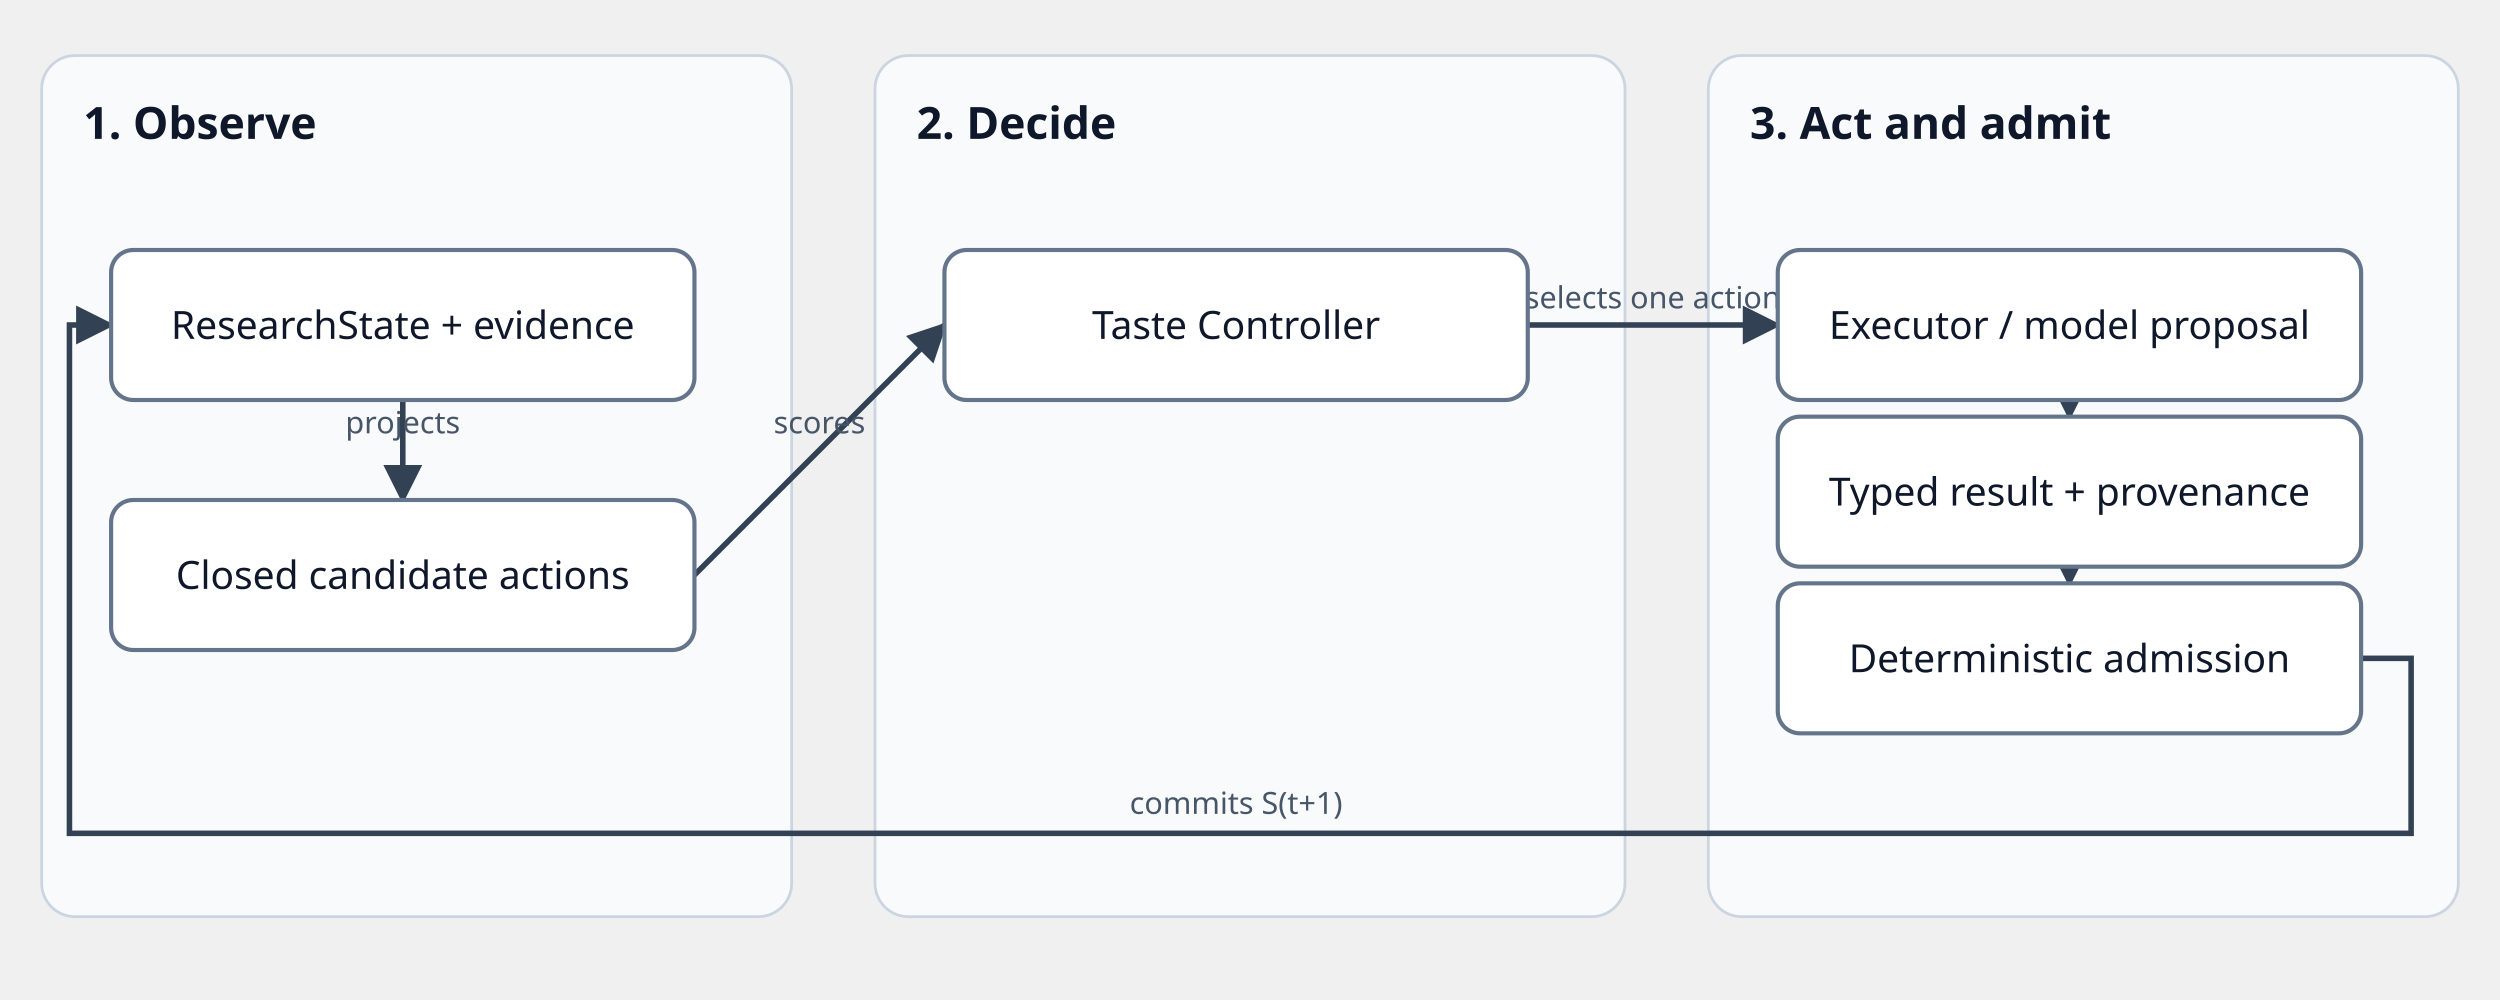
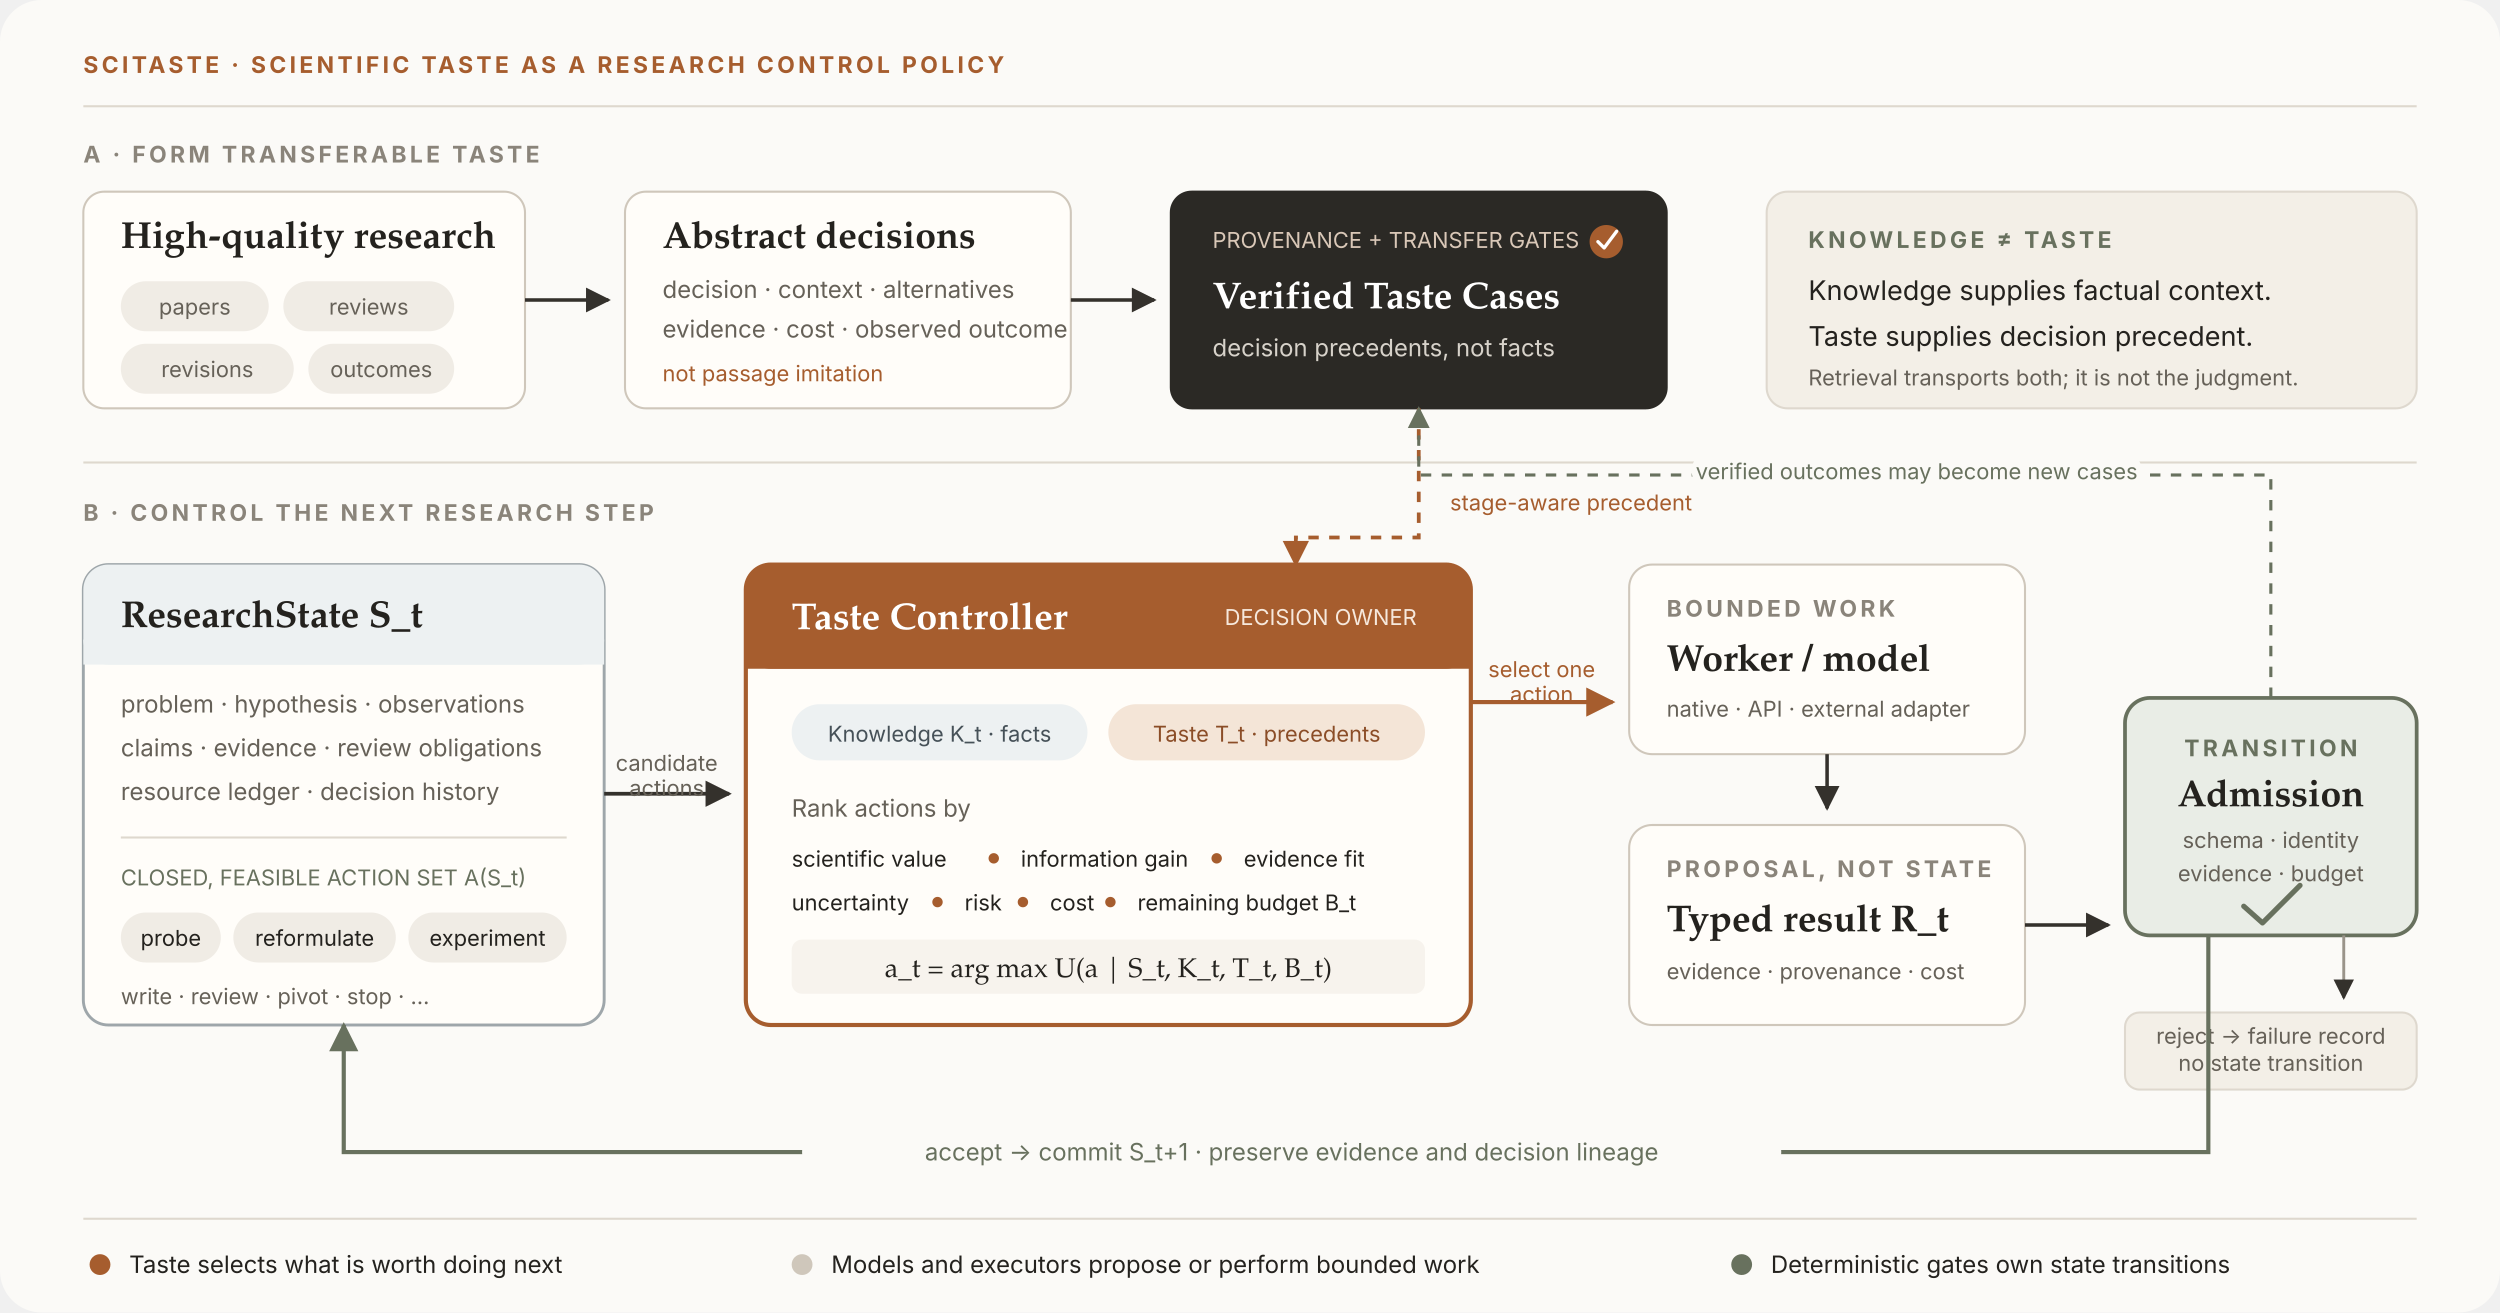
- <svg xmlns="http://www.w3.org/2000/svg" width="900" height="360" viewBox="0 0 900 360" role="img" aria-labelledby="figure-title figure-description">
+ <svg xmlns="http://www.w3.org/2000/svg" width="1200" height="630" viewBox="0 0 1200 630" role="img" aria-labelledby="figure-title figure-description">
  <defs>
-     <marker id="arrow" viewBox="0 0 10 10" refX="9" refY="5" markerWidth="7" markerHeight="7" orient="auto-start-reverse">
-       <path d="M 0 0 L 10 5 L 0 10 z" fill="#334155" />
+     <marker id="arrow-ink" viewBox="0 0 10 10" refX="9" refY="5" markerWidth="7" markerHeight="7" orient="auto-start-reverse">
+       <path d="M 0 0 L 10 5 L 0 10 z" fill="#34312c" />
    </marker>
+     <marker id="arrow-accent" viewBox="0 0 10 10" refX="9" refY="5" markerWidth="7" markerHeight="7" orient="auto-start-reverse">
+       <path d="M 0 0 L 10 5 L 0 10 z" fill="#a65d2e" />
+     </marker>
+     <marker id="arrow-sage" viewBox="0 0 10 10" refX="9" refY="5" markerWidth="7" markerHeight="7" orient="auto-start-reverse">
+       <path d="M 0 0 L 10 5 L 0 10 z" fill="#68715e" />
+     </marker>
+     <style>
+       .sans { font-family: Inter, ui-sans-serif, -apple-system, BlinkMacSystemFont, "Segoe UI", sans-serif; }
+       .serif { font-family: "Iowan Old Style", "Palatino Linotype", Palatino, Georgia, serif; }
+       .label { font-size: 11px; font-weight: 700; letter-spacing: 1.6px; }
+       .heading { font-size: 18px; font-weight: 700; }
+       .body { font-size: 13px; }
+       .small { font-size: 11.5px; }
+       .micro { font-size: 10.5px; }
+       .ink { fill: #24221e; }
+       .soft { fill: #666158; }
+       .faint { fill: #8a847a; }
+     </style>
  </defs>
-   <g id="panel-observe" data-kind="panel">
-     <rect x="15" y="20" width="270" height="310" rx="12" fill="#f8fafc" stroke="#cbd5e1" />
-     <text x="30" y="50" font-family="sans-serif" font-size="16" font-weight="600" fill="#0f172a">1. Observe</text>
+   <rect width="1200" height="630" rx="20" fill="#fbfaf7" />
+   <text x="40" y="35" class="sans label" fill="#a65d2e">SCITASTE · SCIENTIFIC TASTE AS A RESEARCH CONTROL POLICY</text>
+   <line x1="40" y1="51" x2="1160" y2="51" stroke="#ded8ce" />
+   <g id="taste-formation" data-kind="panel">
+     <text x="40" y="78" class="sans label" fill="#8a847a">A · FORM TRANSFERABLE TASTE</text>
+     <g id="high-quality-research" data-kind="entity" data-role="source-evidence">
+       <rect x="40" y="92" width="212" height="104" rx="10" fill="#fffdf9" stroke="#cfc7bb" />
+       <text x="58" y="119" class="serif heading ink">High-quality research</text>
+       <g class="sans micro soft">
+         <rect x="58" y="135" width="71" height="24" rx="12" fill="#f0ece5" />
+         <text x="93.5" y="151" text-anchor="middle">papers</text>
+         <rect x="136" y="135" width="82" height="24" rx="12" fill="#f0ece5" />
+         <text x="177" y="151" text-anchor="middle">reviews</text>
+         <rect x="58" y="165" width="83" height="24" rx="12" fill="#f0ece5" />
+         <text x="99.5" y="181" text-anchor="middle">revisions</text>
+         <rect x="148" y="165" width="70" height="24" rx="12" fill="#f0ece5" />
+         <text x="183" y="181" text-anchor="middle">outcomes</text>
+       </g>
+     </g>
+     <path d="M252 144 H292" fill="none" stroke="#34312c" stroke-width="1.7" marker-end="url(#arrow-ink)" />
+     <g id="taste-abstraction" data-kind="entity" data-role="abstraction">
+       <rect x="300" y="92" width="214" height="104" rx="10" fill="#fffdf9" stroke="#cfc7bb" />
+       <text x="318" y="119" class="serif heading ink">Abstract decisions</text>
+       <text x="318" y="143" class="sans small soft">decision · context · alternatives</text>
+       <text x="318" y="162" class="sans small soft">evidence · cost · observed outcome</text>
+       <text x="318" y="183" class="sans micro" fill="#a65d2e">not passage imitation</text>
+     </g>
+     <path d="M514 144 H554" fill="none" stroke="#34312c" stroke-width="1.7" marker-end="url(#arrow-ink)" />
+     <g id="taste-library" data-kind="entity" data-role="decision-precedent">
+       <rect x="562" y="92" width="238" height="104" rx="10" fill="#2b2925" stroke="#2b2925" />
+       <text x="582" y="119" class="sans micro" fill="#d9c7b7">PROVENANCE + TRANSFER GATES</text>
+       <text x="582" y="148" class="serif heading" fill="#ffffff">Verified Taste Cases</text>
+       <text x="582" y="171" class="sans small" fill="#d7d2ca">decision precedents, not facts</text>
+       <circle cx="771" cy="116" r="8" fill="#a65d2e" />
+       <path d="M767 116 L770 119 L776 111" fill="none" stroke="#fff" stroke-width="1.6" stroke-linecap="round" stroke-linejoin="round" />
+     </g>
+     <g id="knowledge-taste-distinction" data-kind="annotation">
+       <rect x="848" y="92" width="312" height="104" rx="10" fill="#f3efe7" stroke="#ded8ce" />
+       <text x="868" y="119" class="sans label" fill="#68715e">KNOWLEDGE ≠ TASTE</text>
+       <text x="868" y="144" class="sans body ink">Knowledge supplies factual context.</text>
+       <text x="868" y="166" class="sans body ink">Taste supplies decision precedent.</text>
+       <text x="868" y="185" class="sans micro soft">Retrieval transports both; it is not the judgment.</text>
+     </g>
  </g>
-   <g id="panel-decide" data-kind="panel">
-     <rect x="315" y="20" width="270" height="310" rx="12" fill="#f8fafc" stroke="#cbd5e1" />
-     <text x="330" y="50" font-family="sans-serif" font-size="16" font-weight="600" fill="#0f172a">2. Decide</text>
+   <line x1="40" y1="222" x2="1160" y2="222" stroke="#ded8ce" />
+   <text x="40" y="250" class="sans label" fill="#8a847a">B · CONTROL THE NEXT RESEARCH STEP</text>
+   <g id="research-state" data-kind="entity" data-role="canonical-state">
+     <rect x="40" y="271" width="250" height="221" rx="12" fill="#fffdf9" stroke="#9ea6aa" stroke-width="1.4" />
+     <rect x="40" y="271" width="250" height="48" rx="12" fill="#edf1f2" />
+     <path d="M40 307 H290 V319 H40 Z" fill="#edf1f2" />
+     <text x="58" y="301" class="serif heading ink">ResearchState S_t</text>
+     <text x="58" y="342" class="sans small soft">problem · hypothesis · observations</text>
+     <text x="58" y="363" class="sans small soft">claims · evidence · review obligations</text>
+     <text x="58" y="384" class="sans small soft">resource ledger · decision history</text>
+     <line x1="58" y1="402" x2="272" y2="402" stroke="#ded8ce" />
+     <text x="58" y="425" class="sans micro" fill="#68715e">CLOSED, FEASIBLE ACTION SET A(S_t)</text>
+     <g class="sans micro ink">
+       <rect x="58" y="438" width="48" height="24" rx="12" fill="#f0ece5" />
+       <text x="82" y="454" text-anchor="middle">probe</text>
+       <rect x="112" y="438" width="78" height="24" rx="12" fill="#f0ece5" />
+       <text x="151" y="454" text-anchor="middle">reformulate</text>
+       <rect x="196" y="438" width="76" height="24" rx="12" fill="#f0ece5" />
+       <text x="234" y="454" text-anchor="middle">experiment</text>
+       <text x="58" y="482" class="sans micro soft">write · review · pivot · stop · …</text>
+     </g>
  </g>
-   <g id="panel-act-admit" data-kind="panel">
-     <rect x="615" y="20" width="270" height="310" rx="12" fill="#f8fafc" stroke="#cbd5e1" />
-     <text x="630" y="50" font-family="sans-serif" font-size="16" font-weight="600" fill="#0f172a">3. Act and admit</text>
+   <path d="M290 381 H350" fill="none" stroke="#34312c" stroke-width="1.8" marker-end="url(#arrow-ink)" />
+   <text x="320" y="370" text-anchor="middle" class="sans micro soft">candidate</text>
+   <text x="320" y="382" text-anchor="middle" class="sans micro soft">actions</text>
+   <g id="taste-controller" data-kind="entity" data-role="decision-owner">
+     <rect x="358" y="271" width="348" height="221" rx="12" fill="#fffdf9" stroke="#a65d2e" stroke-width="2" />
+     <rect x="358" y="271" width="348" height="50" rx="12" fill="#a65d2e" />
+     <path d="M358 307 H706 V321 H358 Z" fill="#a65d2e" />
+     <text x="380" y="302" class="serif heading" fill="#ffffff">Taste Controller</text>
+     <text x="680" y="300" text-anchor="end" class="sans micro" fill="#f6e8dc">DECISION OWNER</text>
+     <g class="sans micro">
+       <rect x="380" y="338" width="142" height="27" rx="13.5" fill="#edf1f2" />
+       <text x="451" y="356" text-anchor="middle" fill="#465158">Knowledge K_t · facts</text>
+       <rect x="532" y="338" width="152" height="27" rx="13.5" fill="#f4e5d7" />
+       <text x="608" y="356" text-anchor="middle" fill="#8b4d27">Taste T_t · precedents</text>
+     </g>
+     <text x="380" y="392" class="sans small soft">Rank actions by</text>
+     <g class="sans micro ink">
+       <text x="380" y="416">scientific value</text>
+       <circle cx="477" cy="412" r="2.5" fill="#a65d2e" />
+       <text x="490" y="416">information gain</text>
+       <circle cx="584" cy="412" r="2.5" fill="#a65d2e" />
+       <text x="597" y="416">evidence fit</text>
+       <text x="380" y="437">uncertainty</text>
+       <circle cx="450" cy="433" r="2.5" fill="#a65d2e" />
+       <text x="463" y="437">risk</text>
+       <circle cx="491" cy="433" r="2.5" fill="#a65d2e" />
+       <text x="504" y="437">cost</text>
+       <circle cx="533" cy="433" r="2.5" fill="#a65d2e" />
+       <text x="546" y="437">remaining budget B_t</text>
+     </g>
+     <rect x="380" y="451" width="304" height="26" rx="5" fill="#f7f3ed" />
+     <text x="532" y="469" text-anchor="middle" class="serif body ink">a_t = arg max U(a | S_t, K_t, T_t, B_t)</text>
  </g>
-   <g id="relation-state-candidates" data-kind="relation">
-     <line x1="145.0" y1="144.0" x2="145.0" y2="180.0" fill="none" stroke="#334155" stroke-width="2" marker-end="url(#arrow)" />
-     <text x="145.0" y="156.0" text-anchor="middle" font-family="sans-serif" font-size="11" fill="#475569">projects</text>
+   <path d="M681 196 V258 H622 V271" fill="none" stroke="#a65d2e" stroke-width="1.8" stroke-dasharray="5 5" marker-end="url(#arrow-accent)" />
+   <text x="696" y="245" class="sans micro" fill="#a65d2e">stage-aware precedent</text>
+   <path d="M706 337 H774" fill="none" stroke="#a65d2e" stroke-width="2" marker-end="url(#arrow-accent)" />
+   <text x="740" y="325" text-anchor="middle" class="sans micro" fill="#a65d2e">select one</text>
+   <text x="740" y="337" text-anchor="middle" class="sans micro" fill="#a65d2e">action</text>
+   <g id="bounded-work" data-kind="entity" data-role="proposal-and-execution">
+     <rect x="782" y="271" width="190" height="91" rx="11" fill="#fffdf9" stroke="#cfc7bb" />
+     <text x="800" y="296" class="sans label" fill="#8a847a">BOUNDED WORK</text>
+     <text x="800" y="322" class="serif heading ink">Worker / model</text>
+     <text x="800" y="344" class="sans micro soft">native · API · external adapter</text>
  </g>
-   <g id="relation-candidates-controller" data-kind="relation">
-     <line x1="250.0" y1="207.0" x2="340.0" y2="117.0" fill="none" stroke="#334155" stroke-width="2" marker-end="url(#arrow)" />
-     <text x="295.0" y="156.0" text-anchor="middle" font-family="sans-serif" font-size="11" fill="#475569">scores</text>
+   <path d="M877 362 V388" fill="none" stroke="#34312c" stroke-width="1.7" marker-end="url(#arrow-ink)" />
+   <g id="typed-result" data-kind="entity" data-role="unadmitted-result">
+     <rect x="782" y="396" width="190" height="96" rx="11" fill="#fffdf9" stroke="#cfc7bb" />
+     <text x="800" y="421" class="sans label" fill="#8a847a">PROPOSAL, NOT STATE</text>
+     <text x="800" y="447" class="serif heading ink">Typed result R_t</text>
+     <text x="800" y="470" class="sans micro soft">evidence · provenance · cost</text>
  </g>
-   <g id="relation-controller-worker" data-kind="relation">
-     <line x1="550.0" y1="117.0" x2="640.0" y2="117.0" fill="none" stroke="#334155" stroke-width="2" marker-end="url(#arrow)" />
-     <text x="595.0" y="111.0" text-anchor="middle" font-family="sans-serif" font-size="11" fill="#475569">selects one action</text>
+   <path d="M972 444 H1012" fill="none" stroke="#34312c" stroke-width="1.7" marker-end="url(#arrow-ink)" />
+   <g id="admission-gate" data-kind="entity" data-role="transition-authority">
+     <rect x="1020" y="335" width="140" height="114" rx="12" fill="#e9ede6" stroke="#68715e" stroke-width="1.8" />
+     <text x="1090" y="363" text-anchor="middle" class="sans label" fill="#68715e">TRANSITION</text>
+     <text x="1090" y="387" text-anchor="middle" class="serif heading ink">Admission</text>
+     <text x="1090" y="407" text-anchor="middle" class="sans micro soft">schema · identity</text>
+     <text x="1090" y="423" text-anchor="middle" class="sans micro soft">evidence · budget</text>
+     <path d="M1077 435 L1086 443 L1104 425" fill="none" stroke="#68715e" stroke-width="2.5" stroke-linecap="round" stroke-linejoin="round" />
  </g>
-   <g id="relation-worker-result" data-kind="relation">
-     <line x1="745.0" y1="144.0" x2="745.0" y2="150.0" fill="none" stroke="#334155" stroke-width="2" marker-end="url(#arrow)" />
-     <text x="745.0" y="141.0" text-anchor="middle" font-family="sans-serif" font-size="11" fill="#475569">returns</text>
+   <path d="M1090 335 V228 H681 V196" fill="none" stroke="#68715e" stroke-width="1.5" stroke-dasharray="5 5" marker-end="url(#arrow-sage)" />
+   <rect x="812" y="216" width="216" height="20" rx="10" fill="#fbfaf7" />
+   <text x="920" y="230" text-anchor="middle" class="sans micro" fill="#68715e">verified outcomes may become new cases</text>
+   <g id="rejected-result" data-kind="annotation">
+     <path d="M1125 449 V479" fill="none" stroke="#9a948a" stroke-width="1.4" marker-end="url(#arrow-ink)" />
+     <rect x="1020" y="486" width="140" height="37" rx="7" fill="#f3efe7" stroke="#ded8ce" />
+     <text x="1090" y="501" text-anchor="middle" class="sans micro soft">reject → failure record</text>
+     <text x="1090" y="514" text-anchor="middle" class="sans micro soft">no state transition</text>
  </g>
-   <g id="relation-result-gate" data-kind="relation">
-     <line x1="745.0" y1="204.0" x2="745.0" y2="210.0" fill="none" stroke="#334155" stroke-width="2" marker-end="url(#arrow)" />
-     <text x="745.0" y="201.0" text-anchor="middle" font-family="sans-serif" font-size="11" fill="#475569">validates</text>
-   </g>
-   <g id="relation-gate-state" data-kind="relation">
-     <path d="M 850.0 237.0 L 868.0 237.0 L 868.0 300.0 L 25.0 300.0 L 25.0 117.0 L 40.0 117.0" fill="none" stroke="#334155" stroke-width="2" marker-end="url(#arrow)" />
-     <text x="445.0" y="293.0" text-anchor="middle" font-family="sans-serif" font-size="11" fill="#475569">commits S(t+1)</text>
-   </g>
-   <g id="research-state" data-kind="entity" data-role="canonical-state" data-emphasis="normal">
-     <rect x="40.0" y="90.0" width="210.0" height="54.0" rx="8" fill="#ffffff" stroke="#64748b" stroke-width="1.5" />
-     <text x="145.0" y="122.0" text-anchor="middle" font-family="sans-serif" font-size="14" font-weight="400" fill="#0f172a">ResearchState + evidence</text>
-   </g>
-   <g id="candidate-actions" data-kind="entity" data-role="decision-input" data-emphasis="normal">
-     <rect x="40.0" y="180.0" width="210.0" height="54.0" rx="8" fill="#ffffff" stroke="#64748b" stroke-width="1.5" />
-     <text x="145.0" y="212.0" text-anchor="middle" font-family="sans-serif" font-size="14" font-weight="400" fill="#0f172a">Closed candidate actions</text>
-   </g>
-   <g id="taste-controller" data-kind="entity" data-role="decision-owner" data-emphasis="normal">
-     <rect x="340.0" y="90.0" width="210.0" height="54.0" rx="8" fill="#ffffff" stroke="#64748b" stroke-width="1.5" />
-     <text x="445.0" y="122.0" text-anchor="middle" font-family="sans-serif" font-size="14" font-weight="400" fill="#0f172a">Taste Controller</text>
-   </g>
-   <g id="bounded-worker" data-kind="entity" data-role="bounded-worker" data-emphasis="normal">
-     <rect x="640.0" y="90.0" width="210.0" height="54.0" rx="8" fill="#ffffff" stroke="#64748b" stroke-width="1.5" />
-     <text x="745.0" y="122.0" text-anchor="middle" font-family="sans-serif" font-size="14" font-weight="400" fill="#0f172a">Executor / model proposal</text>
-   </g>
-   <g id="typed-result" data-kind="entity" data-role="unadmitted-result" data-emphasis="normal">
-     <rect x="640.0" y="150.0" width="210.0" height="54.0" rx="8" fill="#ffffff" stroke="#64748b" stroke-width="1.5" />
-     <text x="745.0" y="182.0" text-anchor="middle" font-family="sans-serif" font-size="14" font-weight="400" fill="#0f172a">Typed result + provenance</text>
-   </g>
-   <g id="admission-gate" data-kind="entity" data-role="transition-gate" data-emphasis="normal">
-     <rect x="640.0" y="210.0" width="210.0" height="54.0" rx="8" fill="#ffffff" stroke="#64748b" stroke-width="1.5" />
-     <text x="745.0" y="242.0" text-anchor="middle" font-family="sans-serif" font-size="14" font-weight="400" fill="#0f172a">Deterministic admission</text>
+   <path d="M1060 449 V553 H165 V492" fill="none" stroke="#68715e" stroke-width="2" marker-end="url(#arrow-sage)" />
+   <rect x="385" y="541" width="470" height="24" rx="12" fill="#fbfaf7" />
+   <text x="620" y="557" text-anchor="middle" class="sans small" fill="#68715e">accept → commit S_t+1 · preserve evidence and decision lineage</text>
+   <line x1="40" y1="585" x2="1160" y2="585" stroke="#ded8ce" />
+   <g id="authority-legend" data-kind="legend" class="sans small">
+     <circle cx="48" cy="607" r="5" fill="#a65d2e" />
+     <text x="62" y="611" class="ink">Taste selects what is worth doing next</text>
+     <circle cx="385" cy="607" r="5" fill="#cfc7bb" />
+     <text x="399" y="611" class="ink">Models and executors propose or perform bounded work</text>
+     <circle cx="836" cy="607" r="5" fill="#68715e" />
+     <text x="850" y="611" class="ink">Deterministic gates own state transitions</text>
  </g>
</svg>
